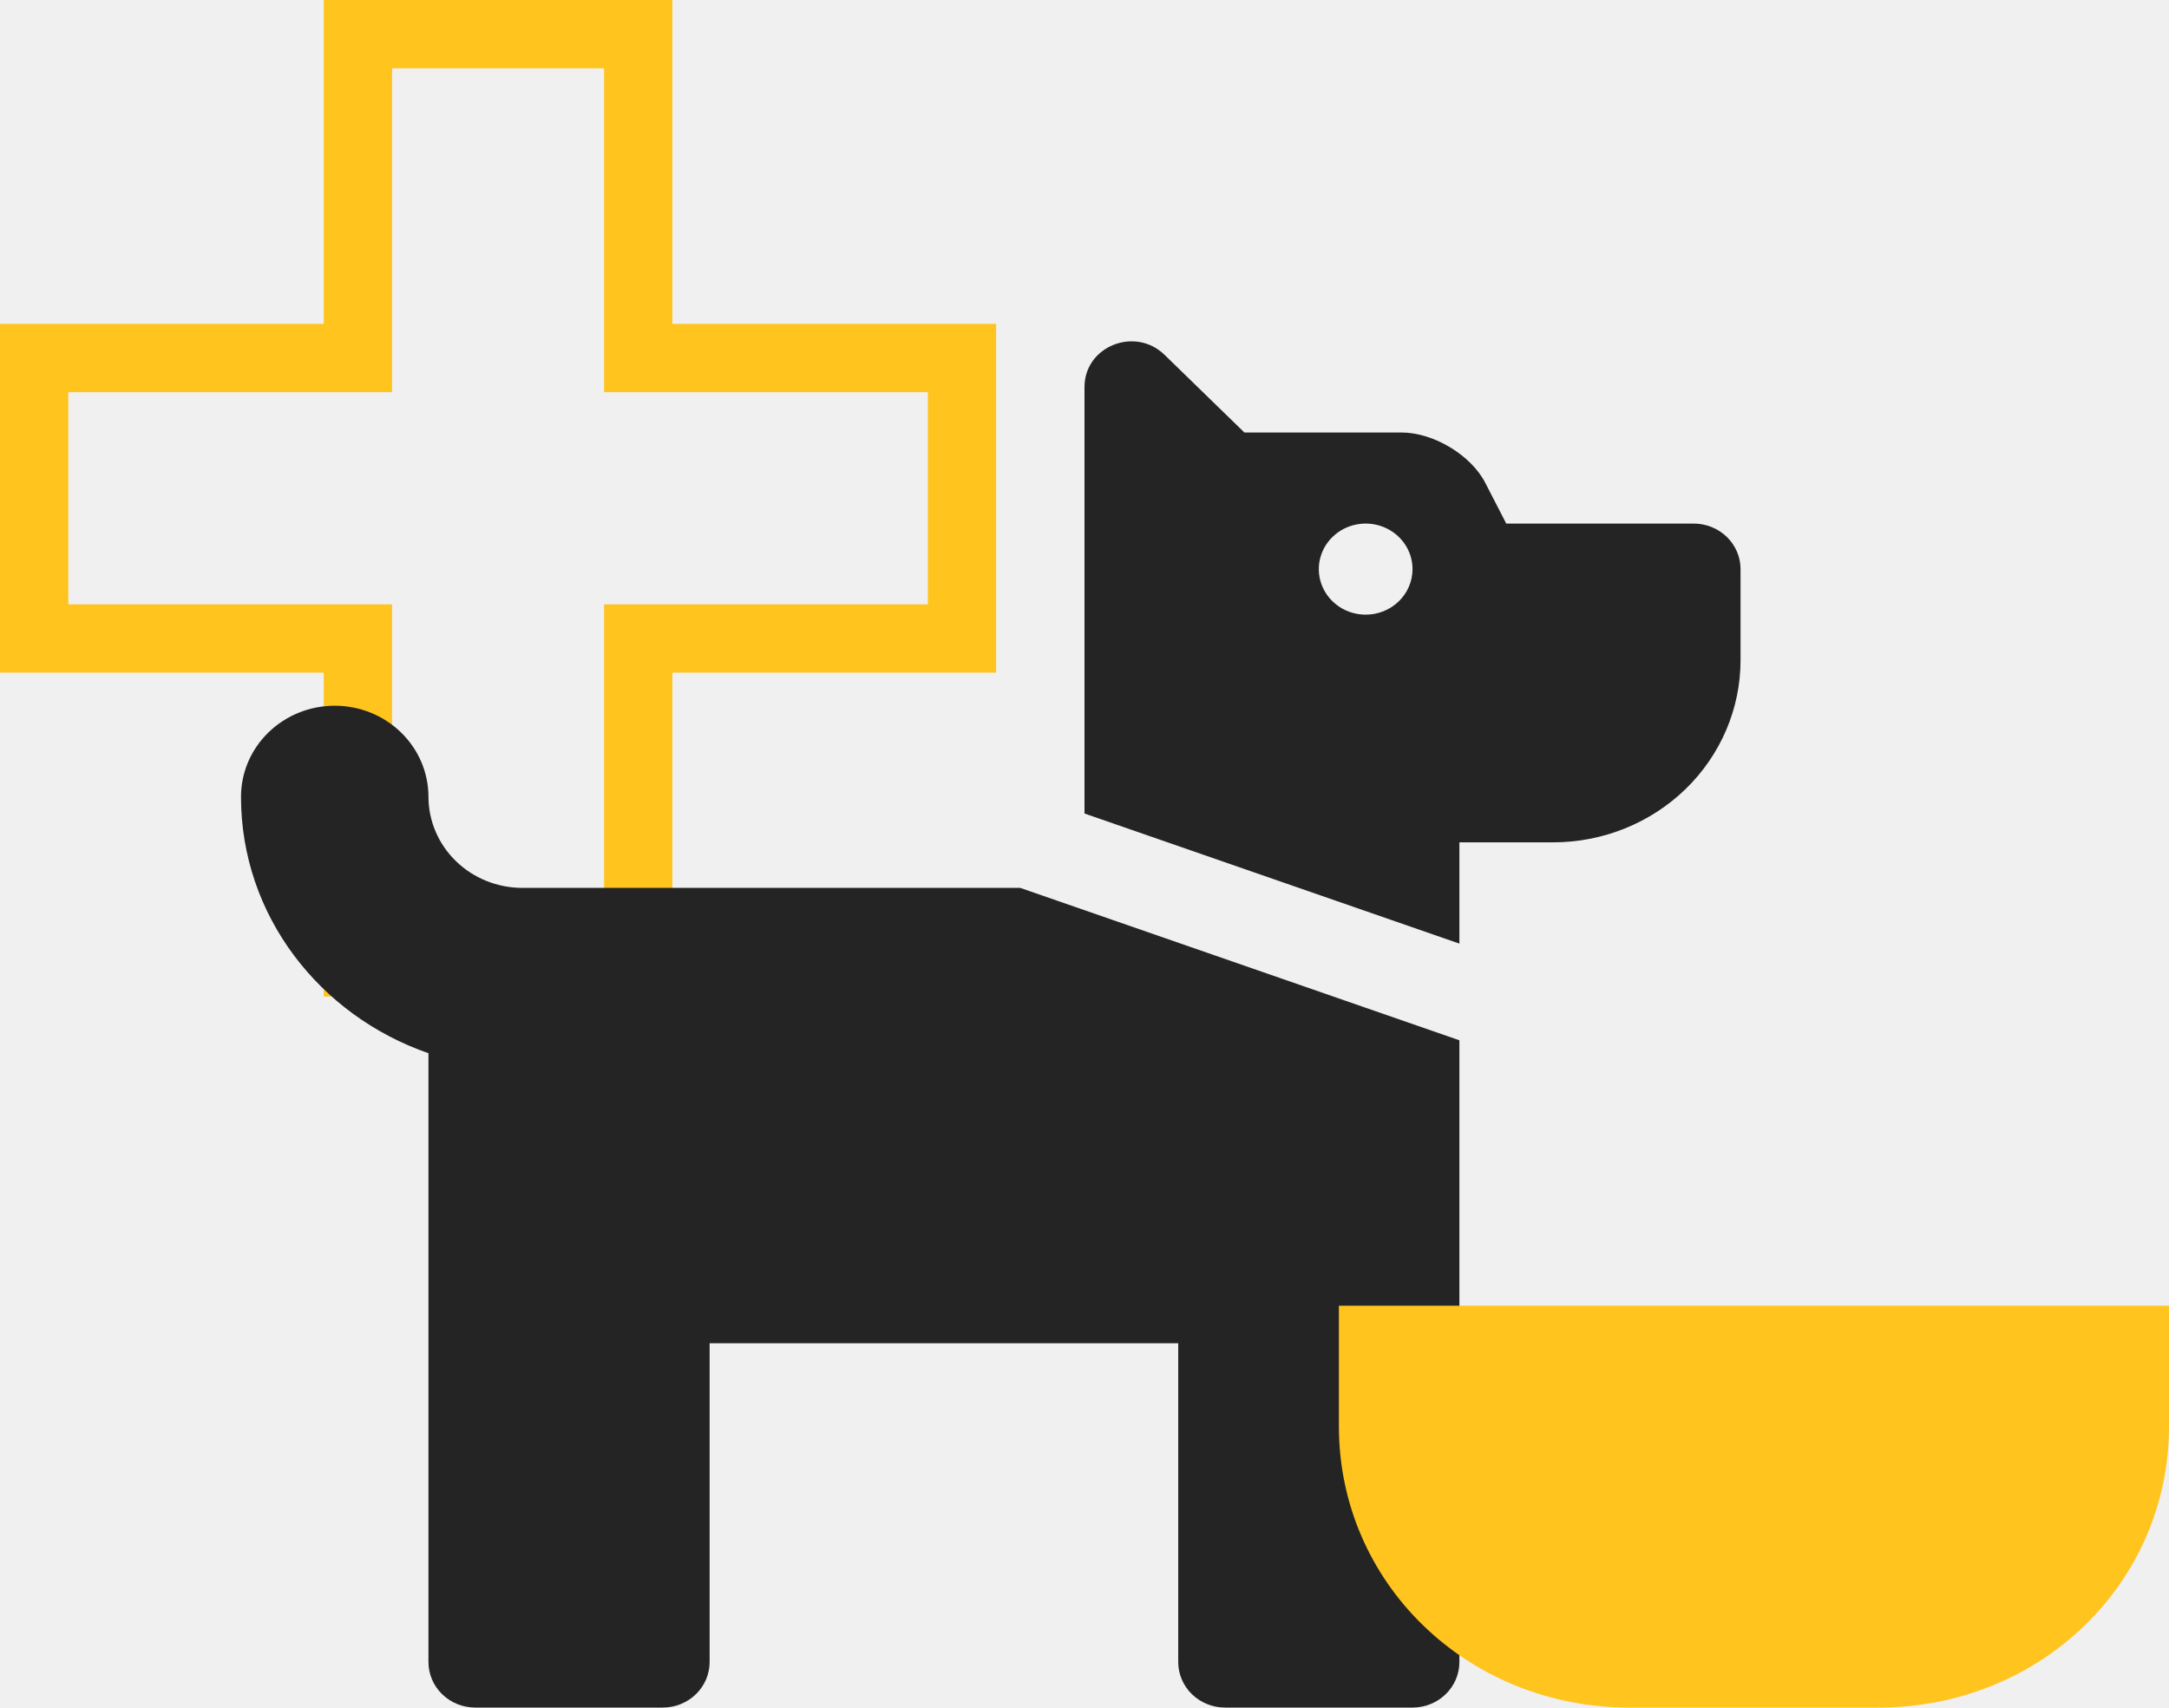
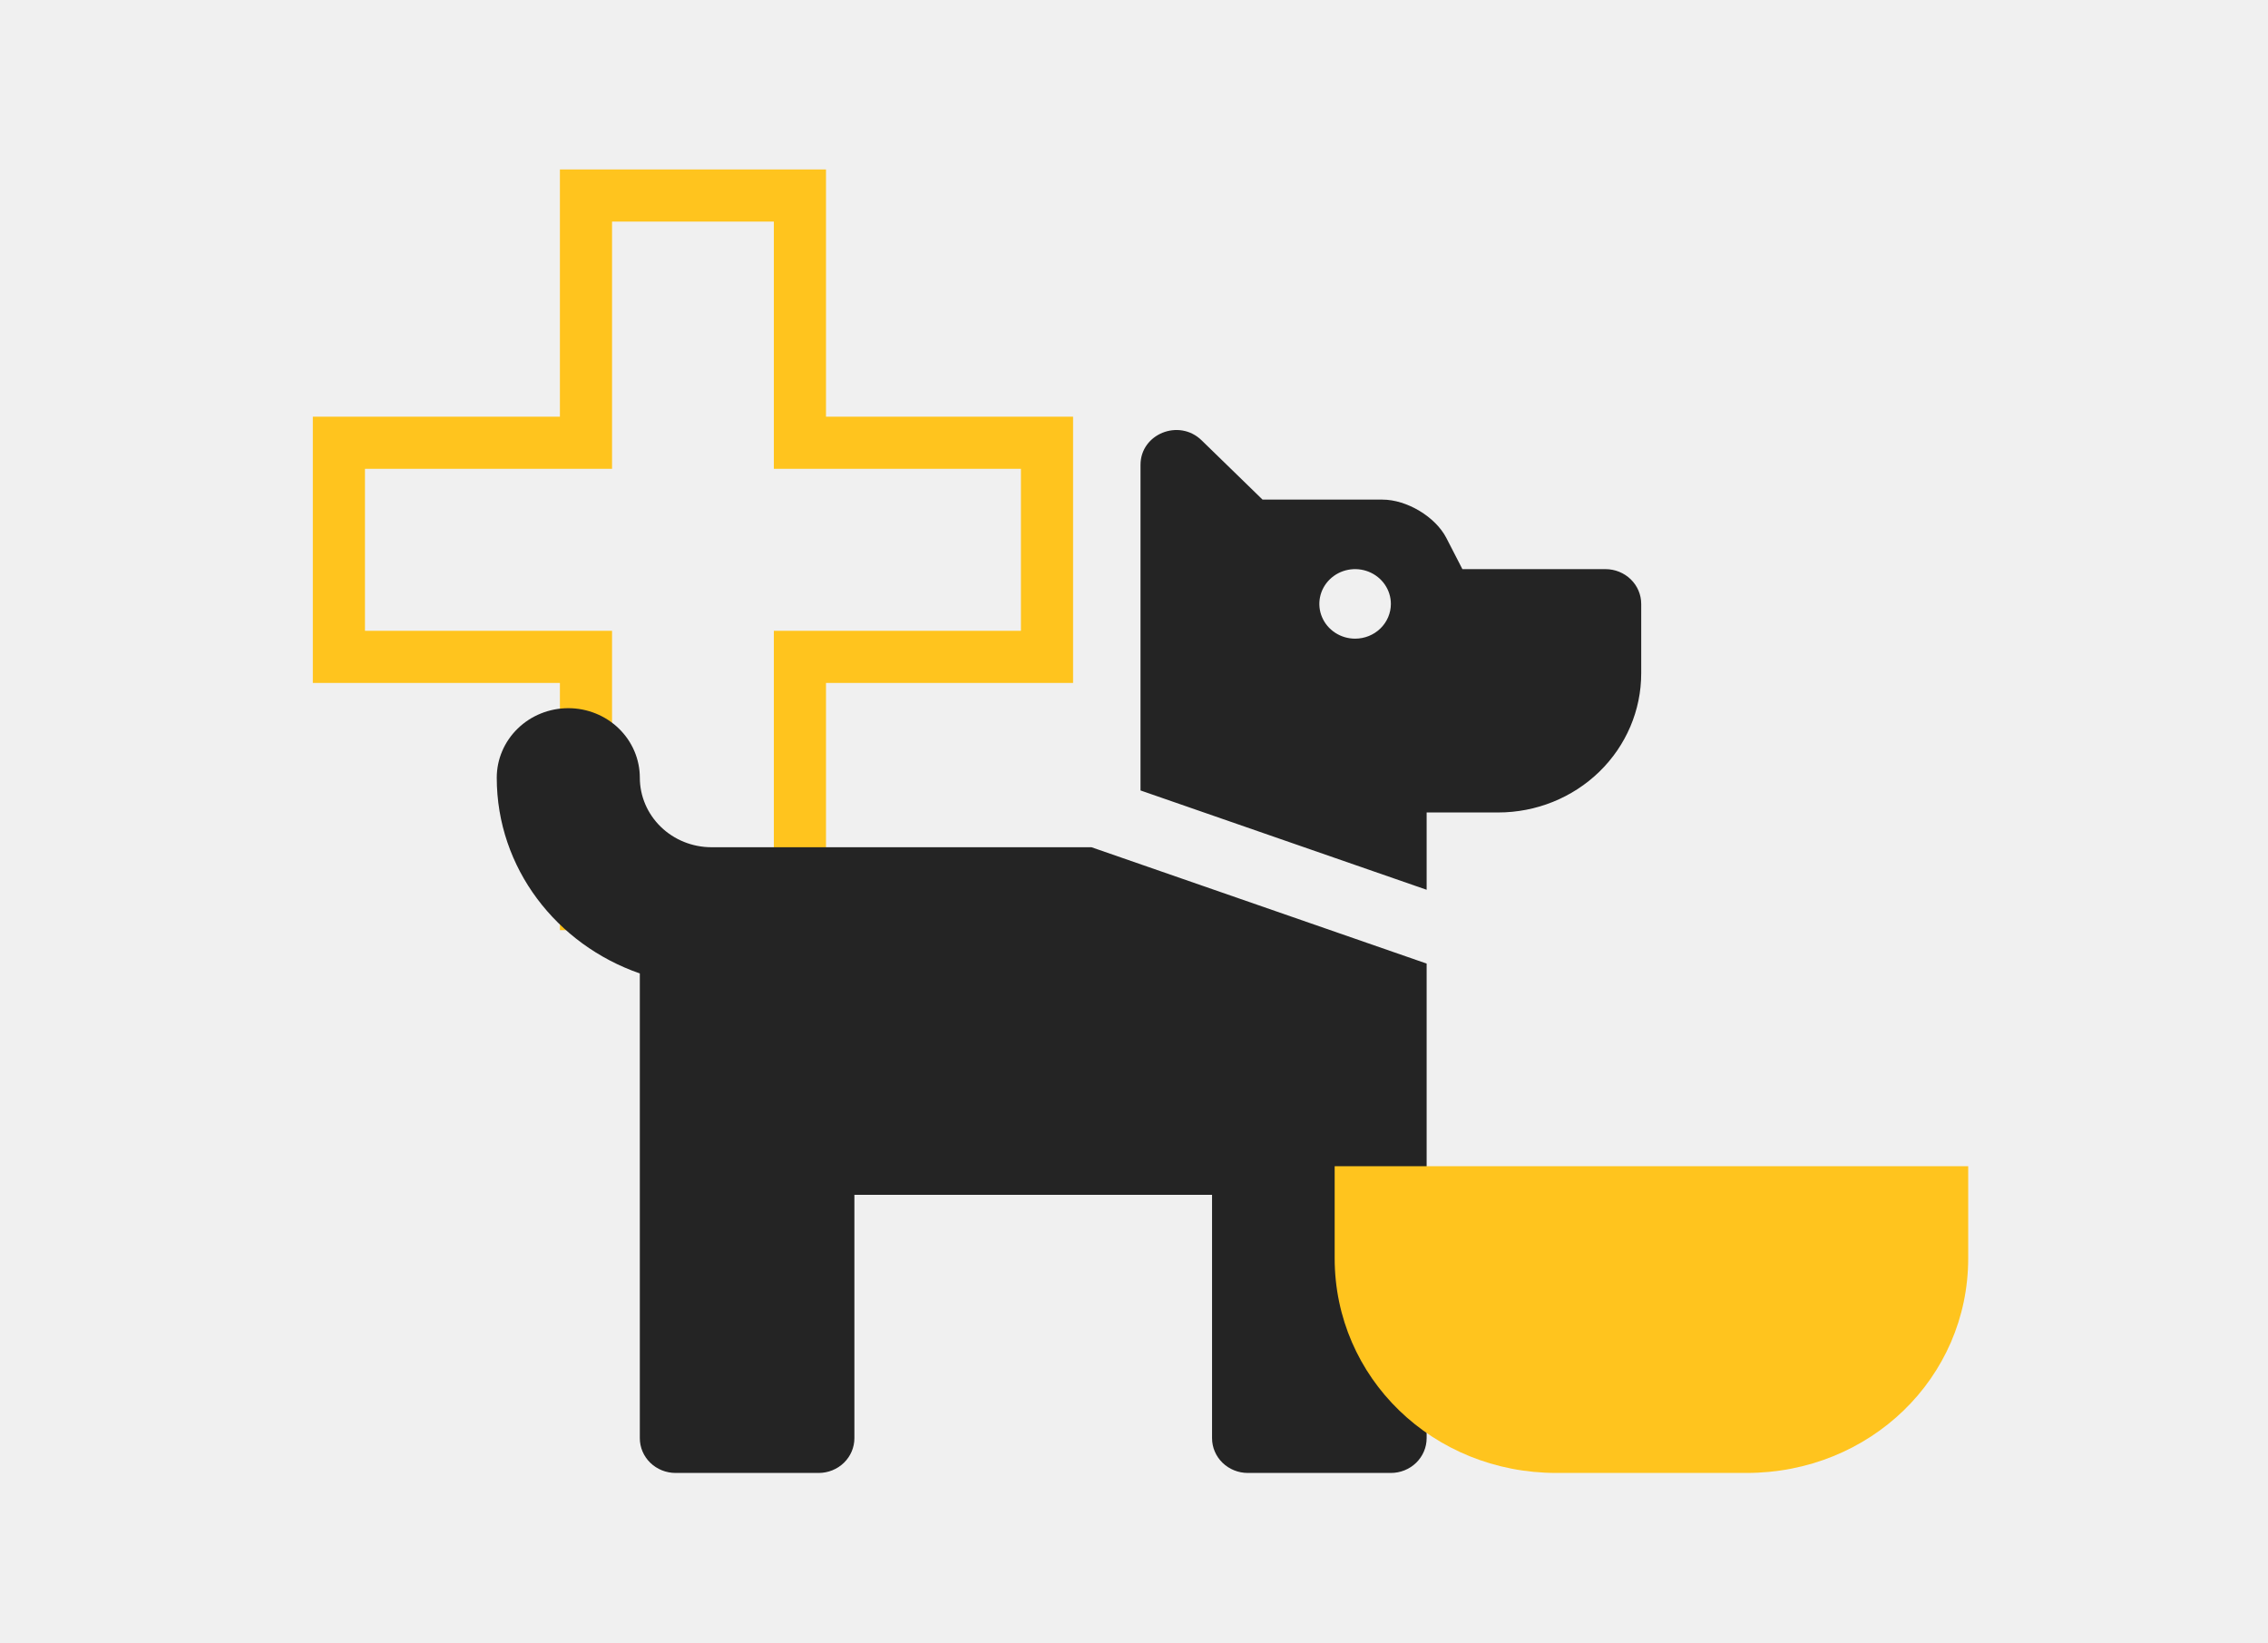
- <svg xmlns="http://www.w3.org/2000/svg" width="127" height="100" viewBox="0 0 127 100" fill="none">
+ <svg xmlns="http://www.w3.org/2000/svg" width="174" height="126" viewBox="0 0 174 126" fill="none">
  <mask id="path-1-inside-1" fill="white">
-     <path fill-rule="evenodd" clip-rule="evenodd" d="M39.37 0H18.956V18.967H0V39.393H18.956V58.36H39.37V39.393H58.326V18.967H39.37V0Z" />
+     <path fill-rule="evenodd" clip-rule="evenodd" d="M63.37 13H42.956V31.967H24V52.393H42.956V71.36H63.37V52.393H82.326V31.967H63.37V13Z" />
  </mask>
-   <path d="M18.956 0V-4H14.956V0H18.956ZM39.37 0H43.37V-4H39.37V0ZM18.956 18.967V22.967H22.956V18.967H18.956ZM0 18.967V14.967H-4V18.967H0ZM0 39.393H-4V43.393H0V39.393ZM18.956 39.393H22.956V35.393H18.956V39.393ZM18.956 58.36H14.956V62.36H18.956V58.36ZM39.37 58.36V62.36H43.37V58.36H39.37ZM39.37 39.393V35.393H35.37V39.393H39.37ZM58.326 39.393V43.393H62.326V39.393H58.326ZM58.326 18.967H62.326V14.967H58.326V18.967ZM39.37 18.967H35.37V22.967H39.37V18.967ZM18.956 4H39.37V-4H18.956V4ZM22.956 18.967V0H14.956V18.967H22.956ZM0 22.967H18.956V14.967H0V22.967ZM4 39.393V18.967H-4V39.393H4ZM18.956 35.393H0V43.393H18.956V35.393ZM22.956 58.36V39.393H14.956V58.36H22.956ZM39.37 54.36H18.956V62.36H39.37V54.36ZM35.37 39.393V58.36H43.37V39.393H35.37ZM58.326 35.393H39.37V43.393H58.326V35.393ZM54.326 18.967V39.393H62.326V18.967H54.326ZM39.37 22.967H58.326V14.967H39.37V22.967ZM35.37 0V18.967H43.37V0H35.37Z" fill="#FFC41E" mask="url(#path-1-inside-1)" />
-   <path d="M59.738 51.997L85.451 60.922V97.333C85.451 98.04 85.162 98.719 84.647 99.219C84.132 99.719 83.434 100 82.707 100H71.731C71.004 100 70.306 99.719 69.791 99.219C69.277 98.719 68.988 98.04 68.988 97.333V78.665H41.55V97.333C41.55 98.04 41.26 98.719 40.746 99.219C40.231 99.719 39.533 100 38.806 100H27.83C27.103 100 26.405 99.719 25.89 99.219C25.376 98.719 25.087 98.04 25.087 97.333V61.679C18.714 59.471 14.111 53.607 14.111 46.663C14.111 45.248 14.69 43.892 15.719 42.892C16.748 41.891 18.143 41.329 19.599 41.329C21.054 41.329 22.45 41.891 23.479 42.892C24.508 43.892 25.087 45.248 25.087 46.663C25.089 48.077 25.668 49.432 26.697 50.432C27.725 51.431 29.12 51.994 30.574 51.997H59.738ZM101.913 33.329V38.662C101.913 41.492 100.757 44.205 98.699 46.205C96.641 48.206 93.849 49.33 90.938 49.33H85.451V55.26L63.5 47.641V22.661C63.5 20.286 66.453 19.096 68.183 20.776L72.862 25.328H82.058C83.93 25.328 86.131 26.648 86.966 28.277L88.194 30.662H99.17C99.897 30.662 100.595 30.943 101.11 31.443C101.624 31.943 101.913 32.621 101.913 33.329ZM82.707 33.329C82.707 32.801 82.546 32.286 82.244 31.847C81.943 31.409 81.514 31.067 81.013 30.865C80.512 30.663 79.96 30.61 79.428 30.713C78.895 30.816 78.406 31.07 78.023 31.443C77.639 31.816 77.378 32.291 77.272 32.809C77.166 33.326 77.22 33.862 77.428 34.349C77.636 34.837 77.987 35.253 78.439 35.546C78.89 35.839 79.42 35.996 79.963 35.996C80.691 35.996 81.388 35.715 81.903 35.215C82.418 34.714 82.707 34.036 82.707 33.329Z" fill="#242424" />
-   <path d="M127 83.527C127 92.705 119.466 100 109.988 100H95.407C85.929 100 78.395 92.705 78.395 83.527V76.468H127V83.527Z" fill="#FFC41E" />
+   <path d="M42.956 13V9H38.956V13H42.956ZM63.37 13H67.37V9H63.37V13ZM42.956 31.967V35.967H46.956V31.967H42.956ZM24 31.967V27.967H20V31.967H24ZM24 52.393H20V56.393H24V52.393ZM42.956 52.393H46.956V48.393H42.956V52.393ZM42.956 71.36H38.956V75.36H42.956V71.36ZM63.37 71.36V75.36H67.37V71.36H63.37ZM63.37 52.393V48.393H59.37V52.393H63.37ZM82.326 52.393V56.393H86.326V52.393H82.326ZM82.326 31.967H86.326V27.967H82.326V31.967ZM63.37 31.967H59.37V35.967H63.37V31.967ZM42.956 17H63.37V9H42.956V17ZM46.956 31.967V13H38.956V31.967H46.956ZM24 35.967H42.956V27.967H24V35.967ZM28 52.393V31.967H20V52.393H28ZM42.956 48.393H24V56.393H42.956V48.393ZM46.956 71.36V52.393H38.956V71.36H46.956ZM63.37 67.36H42.956V75.36H63.37V67.36ZM59.37 52.393V71.36H67.37V52.393H59.37ZM82.326 48.393H63.37V56.393H82.326V48.393ZM78.326 31.967V52.393H86.326V31.967H78.326ZM63.37 35.967H82.326V27.967H63.37V35.967ZM59.37 13V31.967H67.37V13H59.37Z" fill="#FFC41E" mask="url(#path-1-inside-1)" />
+   <path d="M83.738 64.997L109.451 73.922V110.333C109.451 111.04 109.161 111.719 108.647 112.219C108.132 112.719 107.434 113 106.707 113H95.731C95.004 113 94.306 112.719 93.791 112.219C93.277 111.719 92.988 111.04 92.988 110.333V91.665H65.549V110.333C65.549 111.04 65.26 111.719 64.746 112.219C64.231 112.719 63.533 113 62.806 113H51.83C51.103 113 50.405 112.719 49.89 112.219C49.376 111.719 49.087 111.04 49.087 110.333V74.679C42.714 72.471 38.111 66.607 38.111 59.663C38.111 58.248 38.69 56.892 39.719 55.892C40.748 54.891 42.144 54.329 43.599 54.329C45.054 54.329 46.45 54.891 47.479 55.892C48.508 56.892 49.087 58.248 49.087 59.663C49.089 61.077 49.668 62.432 50.697 63.432C51.725 64.431 53.12 64.994 54.574 64.997H83.738ZM125.913 46.329V51.662C125.913 54.492 124.757 57.205 122.699 59.205C120.641 61.206 117.849 62.33 114.938 62.33H109.451V68.26L87.5 60.641V35.661C87.5 33.286 90.453 32.096 92.183 33.776L96.862 38.328H106.059C107.929 38.328 110.131 39.648 110.967 41.277L112.194 43.662H123.17C123.897 43.662 124.595 43.943 125.11 44.443C125.624 44.943 125.913 45.621 125.913 46.329ZM106.707 46.329C106.707 45.801 106.546 45.286 106.244 44.847C105.943 44.409 105.514 44.067 105.013 43.865C104.512 43.663 103.96 43.61 103.428 43.713C102.895 43.816 102.406 44.07 102.023 44.443C101.639 44.816 101.378 45.291 101.272 45.809C101.166 46.326 101.22 46.862 101.428 47.349C101.636 47.837 101.987 48.253 102.439 48.546C102.89 48.839 103.42 48.996 103.963 48.996C104.691 48.996 105.389 48.715 105.903 48.215C106.418 47.714 106.707 47.036 106.707 46.329Z" fill="#242424" />
+   <path d="M151 96.527C151 105.705 143.466 113 133.988 113H119.407C109.929 113 102.395 105.705 102.395 96.527V89.468H151V96.527Z" fill="#FFC41E" />
</svg>
